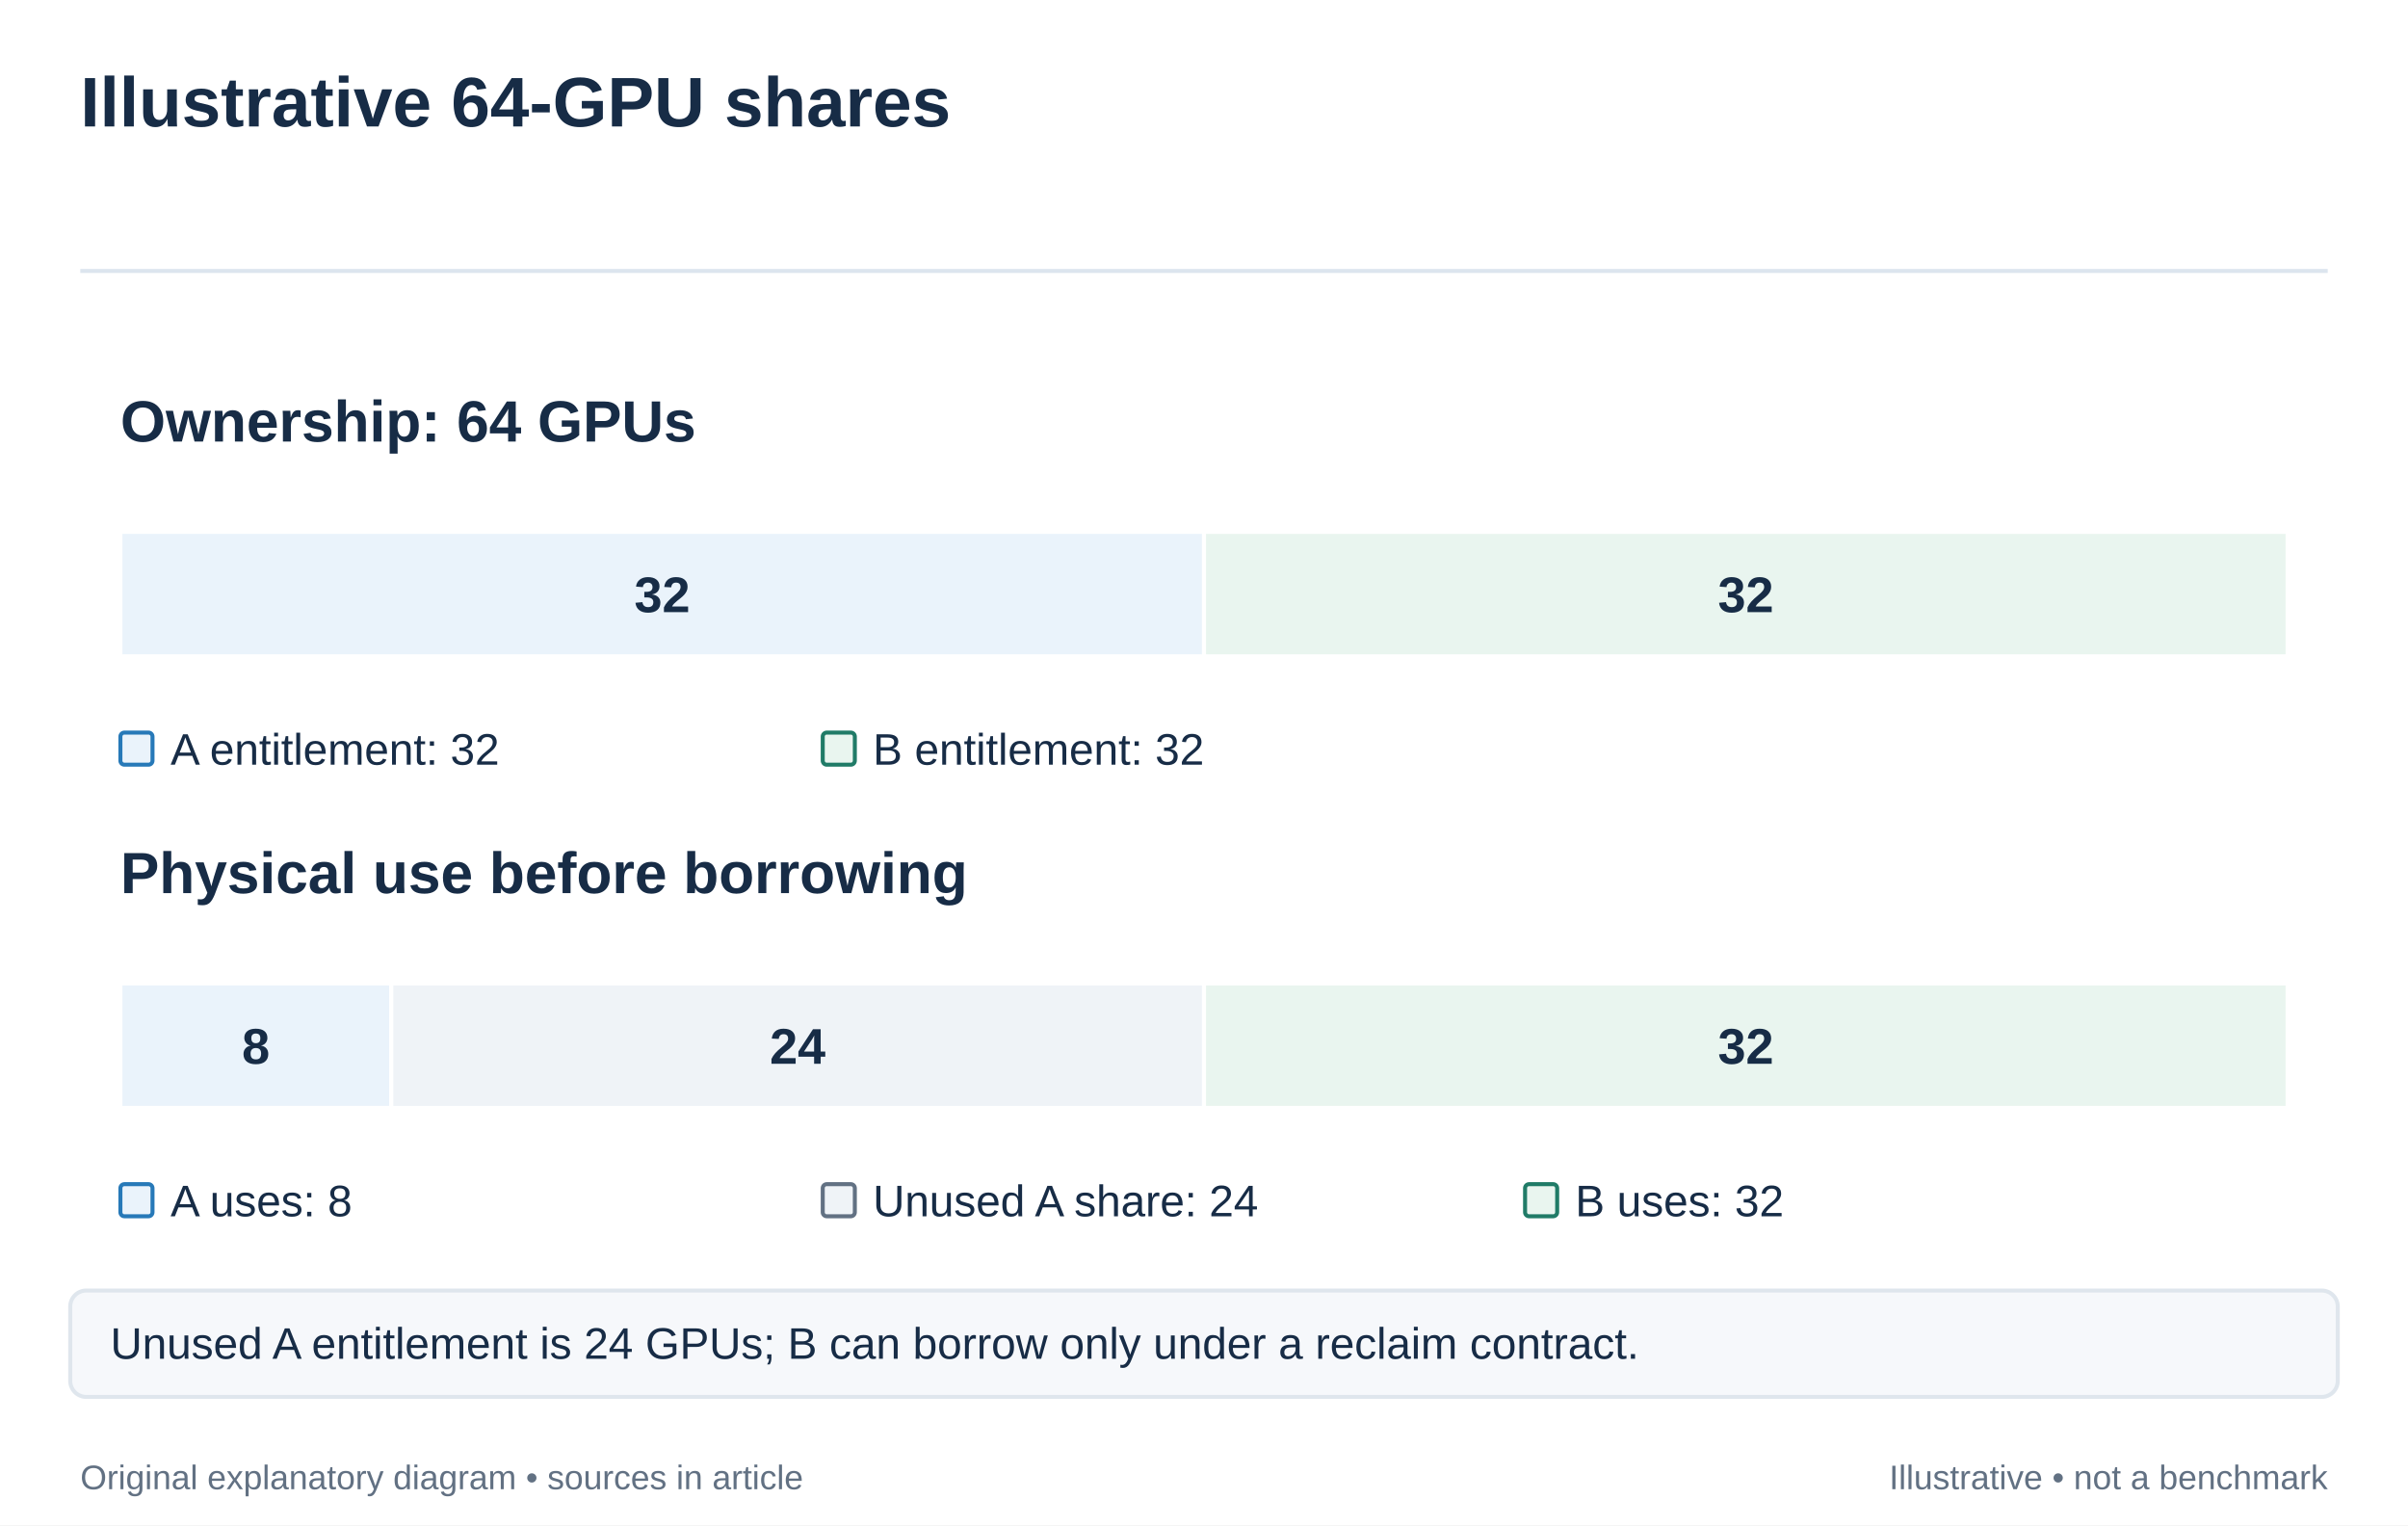
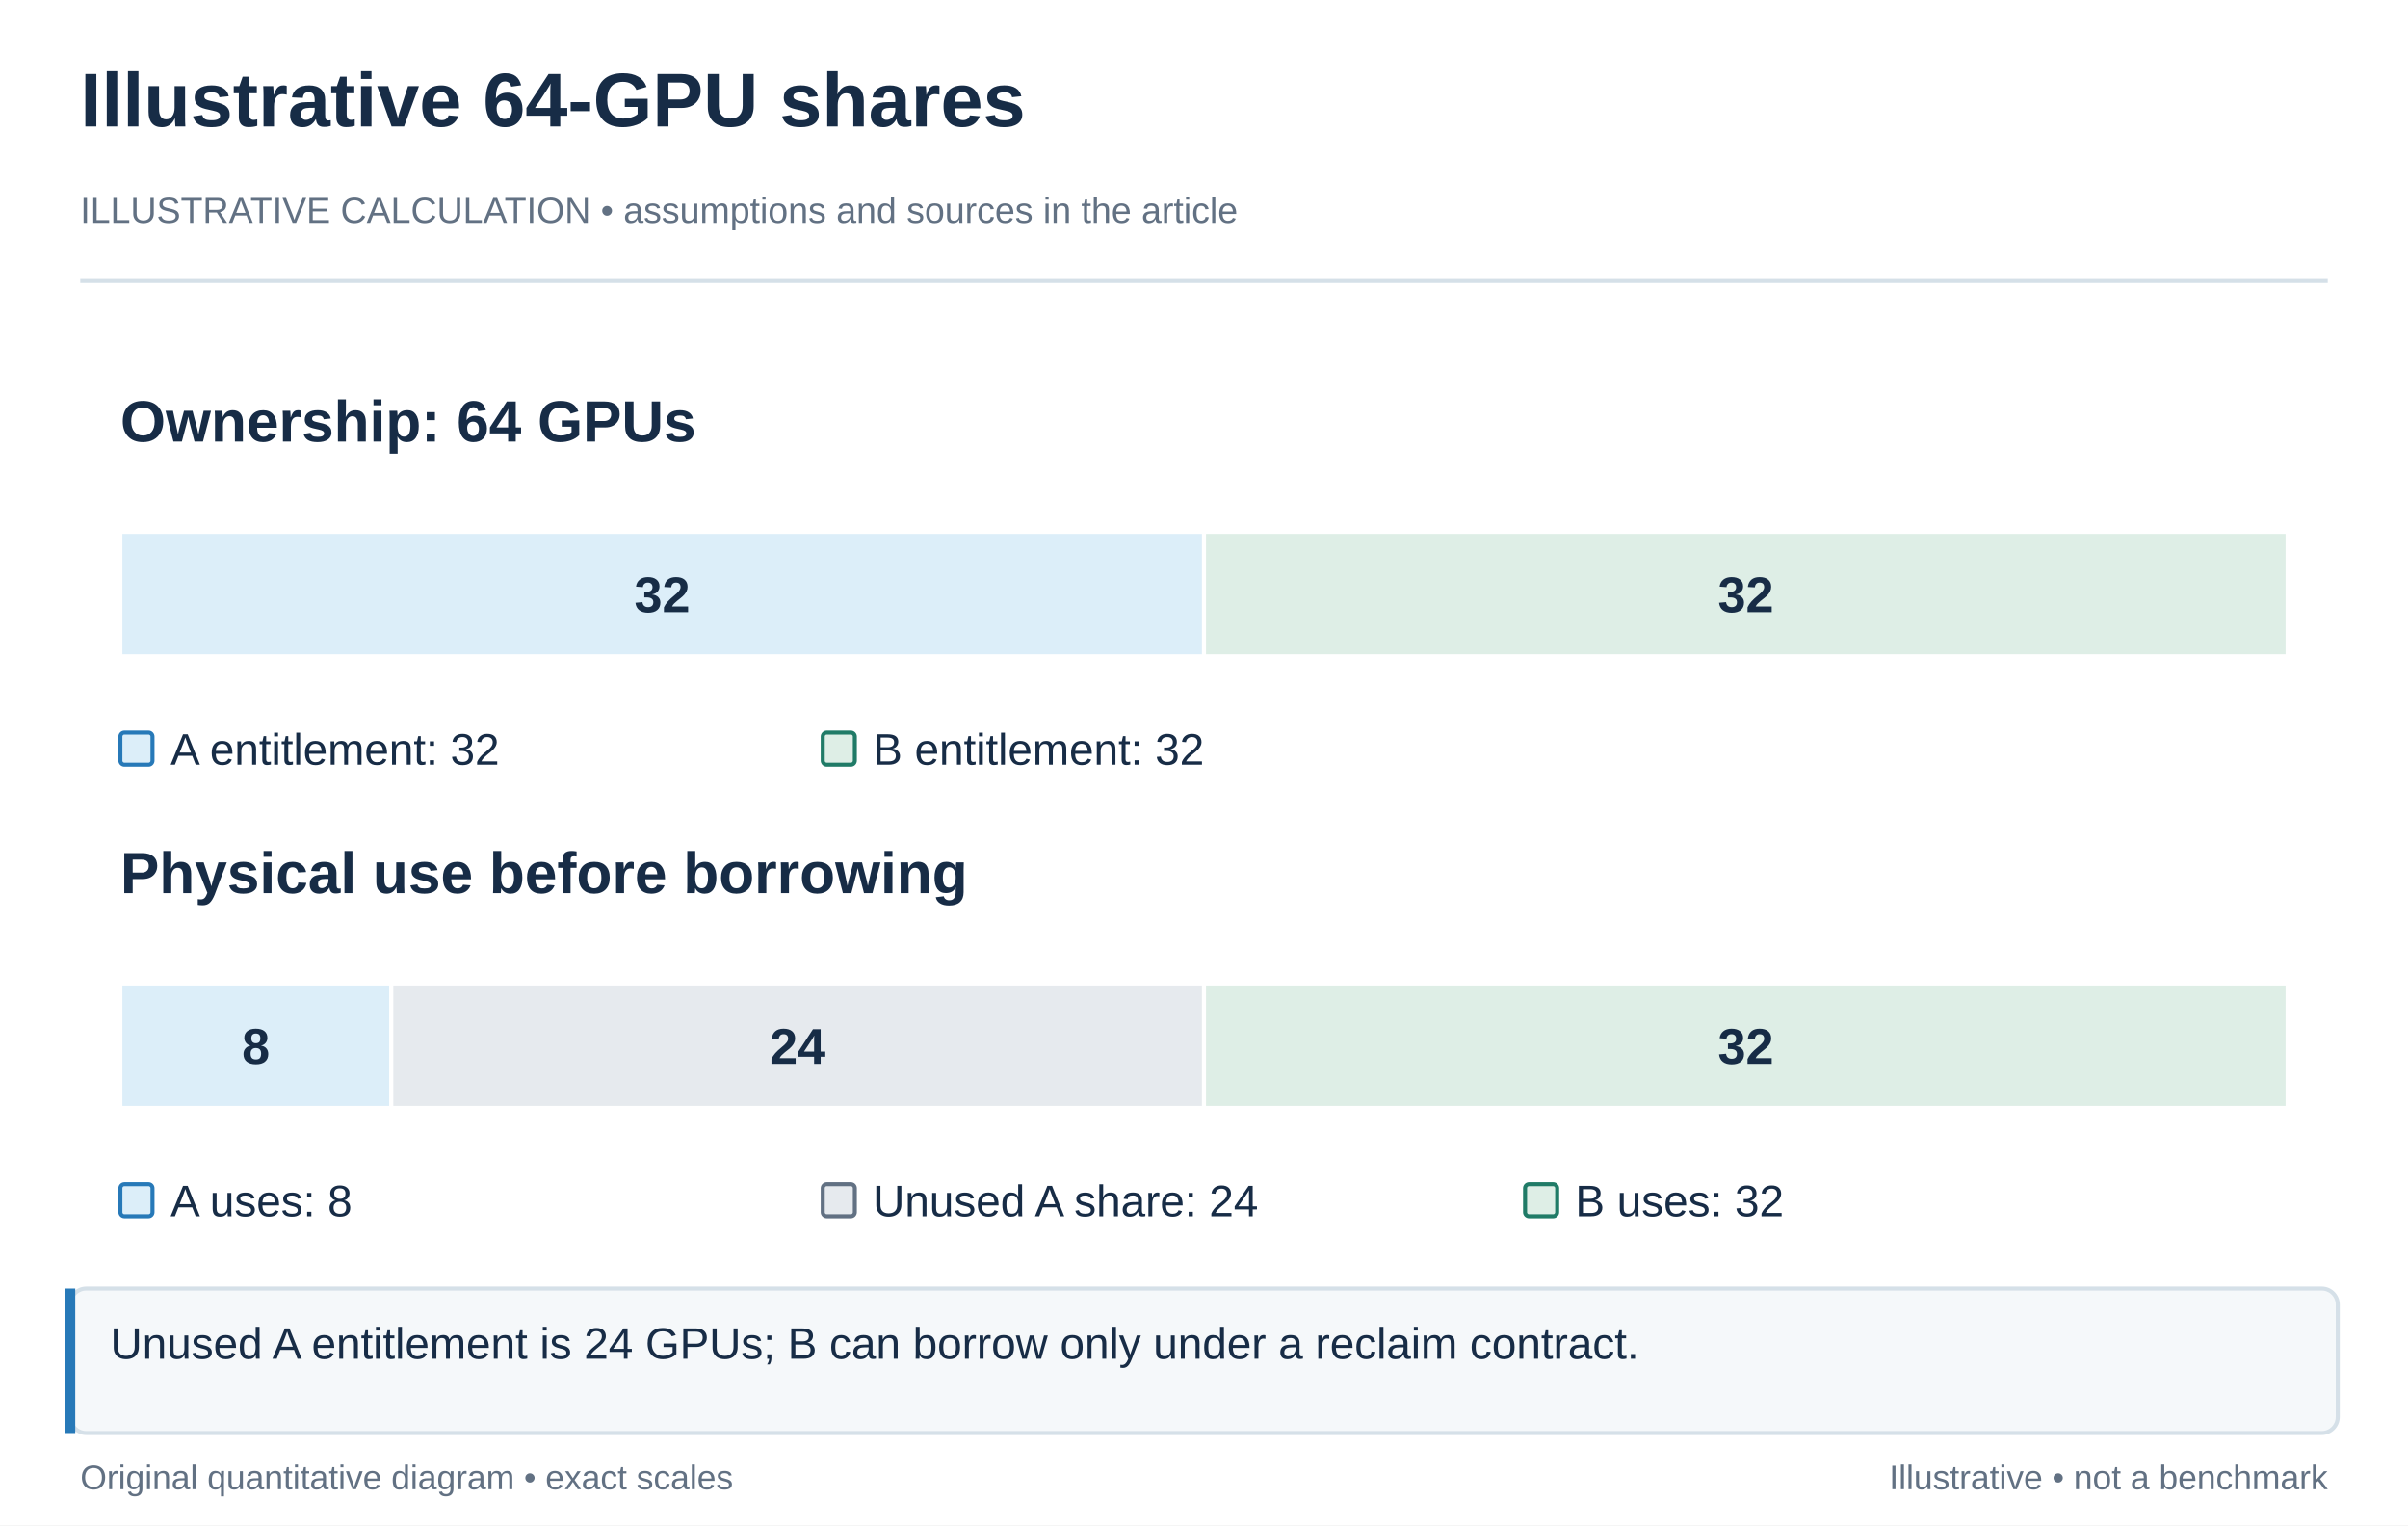
<svg xmlns="http://www.w3.org/2000/svg" width="1200" height="760" viewBox="0 0 1200 760">
  <defs>
    <marker id="a" markerWidth="9" markerHeight="9" refX="8" refY="4" orient="auto-start-reverse">
      <path d="M0,0 L0,8 L9,4 Z" fill="context-stroke" />
    </marker>
    <marker id="a2779b8" markerWidth="9" markerHeight="9" refX="8" refY="4" orient="auto-start-reverse">
      <path d="M0,0 L0,8 L9,4 Z" fill="#2779b8" />
    </marker>
    <marker id="a207b67" markerWidth="9" markerHeight="9" refX="8" refY="4" orient="auto-start-reverse">
      <path d="M0,0 L0,8 L9,4 Z" fill="#207b67" />
    </marker>
    <marker id="a7750a3" markerWidth="9" markerHeight="9" refX="8" refY="4" orient="auto-start-reverse">
      <path d="M0,0 L0,8 L9,4 Z" fill="#7750a3" />
    </marker>
    <marker id="ab16e17" markerWidth="9" markerHeight="9" refX="8" refY="4" orient="auto-start-reverse">
      <path d="M0,0 L0,8 L9,4 Z" fill="#b16e17" />
    </marker>
    <marker id="ab34444" markerWidth="9" markerHeight="9" refX="8" refY="4" orient="auto-start-reverse">
      <path d="M0,0 L0,8 L9,4 Z" fill="#b34444" />
    </marker>
    <marker id="a627183" markerWidth="9" markerHeight="9" refX="8" refY="4" orient="auto-start-reverse">
      <path d="M0,0 L0,8 L9,4 Z" fill="#627183" />
    </marker>
  </defs>
  <rect width="1200" height="760" fill="white" />
  <g font-family="Arial, sans-serif">
-     <text x="40" y="63" fill="#172c46" font-size="35" text-anchor="start" font-weight="bold">Illustrative 64-GPU shares</text>
-     <path d="M40,135 L1160,135" fill="none" stroke="#dce5ee" stroke-width="2" />
+     <text x="40" y="63" fill="#172c46" font-size="38" text-anchor="start" font-weight="bold">Illustrative 64-GPU shares</text>
+     <text x="40" y="111" fill="#627183" font-size="18" text-anchor="start" font-weight="normal">ILLUSTRATIVE CALCULATION • assumptions and sources in the article</text>
+     <path d="M40,140 L1160,140" fill="none" stroke="#d5e0e8" stroke-width="2" />
    <text x="60" y="220" fill="#172c46" font-size="29" text-anchor="start" font-weight="bold">Ownership: 64 GPUs</text>
-     <rect x="60" y="265" width="540.0" height="62" rx="0" fill="#eaf3fb" stroke="white" stroke-width="2" />
+     <rect x="60" y="265" width="540.0" height="62" rx="0" fill="#dceef9" stroke="white" stroke-width="2" />
    <text x="330.0" y="305" fill="#172c46" font-size="25" text-anchor="middle" font-weight="bold">32</text>
-     <rect x="600.0" y="265" width="540.0" height="62" rx="0" fill="#e9f5ef" stroke="white" stroke-width="2" />
+     <rect x="600.0" y="265" width="540.0" height="62" rx="0" fill="#deeee6" stroke="white" stroke-width="2" />
    <text x="870.0" y="305" fill="#172c46" font-size="25" text-anchor="middle" font-weight="bold">32</text>
-     <rect x="60" y="365" width="16" height="16" rx="2" fill="#eaf3fb" stroke="#2779b8" stroke-width="2" />
+     <rect x="60" y="365" width="16" height="16" rx="2" fill="#dceef9" stroke="#2779b8" stroke-width="2" />
    <text x="85" y="381" fill="#172c46" font-size="22" text-anchor="start" font-weight="normal">A entitlement: 32</text>
-     <rect x="410" y="365" width="16" height="16" rx="2" fill="#e9f5ef" stroke="#207b67" stroke-width="2" />
+     <rect x="410" y="365" width="16" height="16" rx="2" fill="#deeee6" stroke="#207b67" stroke-width="2" />
    <text x="435" y="381" fill="#172c46" font-size="22" text-anchor="start" font-weight="normal">B entitlement: 32</text>
    <text x="60" y="445" fill="#172c46" font-size="29" text-anchor="start" font-weight="bold">Physical use before borrowing</text>
-     <rect x="60" y="490" width="135.0" height="62" rx="0" fill="#eaf3fb" stroke="white" stroke-width="2" />
+     <rect x="60" y="490" width="135.0" height="62" rx="0" fill="#dceef9" stroke="white" stroke-width="2" />
    <text x="127.5" y="530" fill="#172c46" font-size="25" text-anchor="middle" font-weight="bold">8</text>
-     <rect x="195.0" y="490" width="405.0" height="62" rx="0" fill="#eff3f7" stroke="white" stroke-width="2" />
+     <rect x="195.0" y="490" width="405.0" height="62" rx="0" fill="#e6eaee" stroke="white" stroke-width="2" />
    <text x="397.5" y="530" fill="#172c46" font-size="25" text-anchor="middle" font-weight="bold">24</text>
-     <rect x="600.0" y="490" width="540.0" height="62" rx="0" fill="#e9f5ef" stroke="white" stroke-width="2" />
+     <rect x="600.0" y="490" width="540.0" height="62" rx="0" fill="#deeee6" stroke="white" stroke-width="2" />
    <text x="870.0" y="530" fill="#172c46" font-size="25" text-anchor="middle" font-weight="bold">32</text>
-     <rect x="60" y="590" width="16" height="16" rx="2" fill="#eaf3fb" stroke="#2779b8" stroke-width="2" />
+     <rect x="60" y="590" width="16" height="16" rx="2" fill="#dceef9" stroke="#2779b8" stroke-width="2" />
    <text x="85" y="606" fill="#172c46" font-size="22" text-anchor="start" font-weight="normal">A uses: 8</text>
-     <rect x="410" y="590" width="16" height="16" rx="2" fill="#eff3f7" stroke="#627183" stroke-width="2" />
+     <rect x="410" y="590" width="16" height="16" rx="2" fill="#e6eaee" stroke="#627183" stroke-width="2" />
    <text x="435" y="606" fill="#172c46" font-size="22" text-anchor="start" font-weight="normal">Unused A share: 24</text>
-     <rect x="760" y="590" width="16" height="16" rx="2" fill="#e9f5ef" stroke="#207b67" stroke-width="2" />
+     <rect x="760" y="590" width="16" height="16" rx="2" fill="#deeee6" stroke="#207b67" stroke-width="2" />
    <text x="785" y="606" fill="#172c46" font-size="22" text-anchor="start" font-weight="normal">B uses: 32</text>
-     <rect x="35" y="643" width="1130" height="53" rx="8" fill="#f6f8fb" stroke="#dfe6ed" stroke-width="2" />
+     <rect x="35" y="642" width="1130" height="72" rx="8" fill="#f5f8fa" stroke="#d5e0e8" stroke-width="2" />
+     <path d="M35,642 L35,714" fill="none" stroke="#2779b8" stroke-width="5" />
    <text x="55" y="677" fill="#172c46" font-size="22" text-anchor="start" font-weight="normal">Unused A entitlement is 24 GPUs; B can borrow only under a reclaim contract.</text>
-     <text x="40" y="742" fill="#627183" font-size="17" text-anchor="start" font-weight="normal">Original explanatory diagram • sources in article</text>
+     <text x="40" y="742" fill="#627183" font-size="17" text-anchor="start" font-weight="normal">Original quantitative diagram • exact scales</text>
    <text x="1160" y="742" fill="#627183" font-size="17" text-anchor="end" font-weight="normal">Illustrative • not a benchmark</text>
  </g>
</svg>
